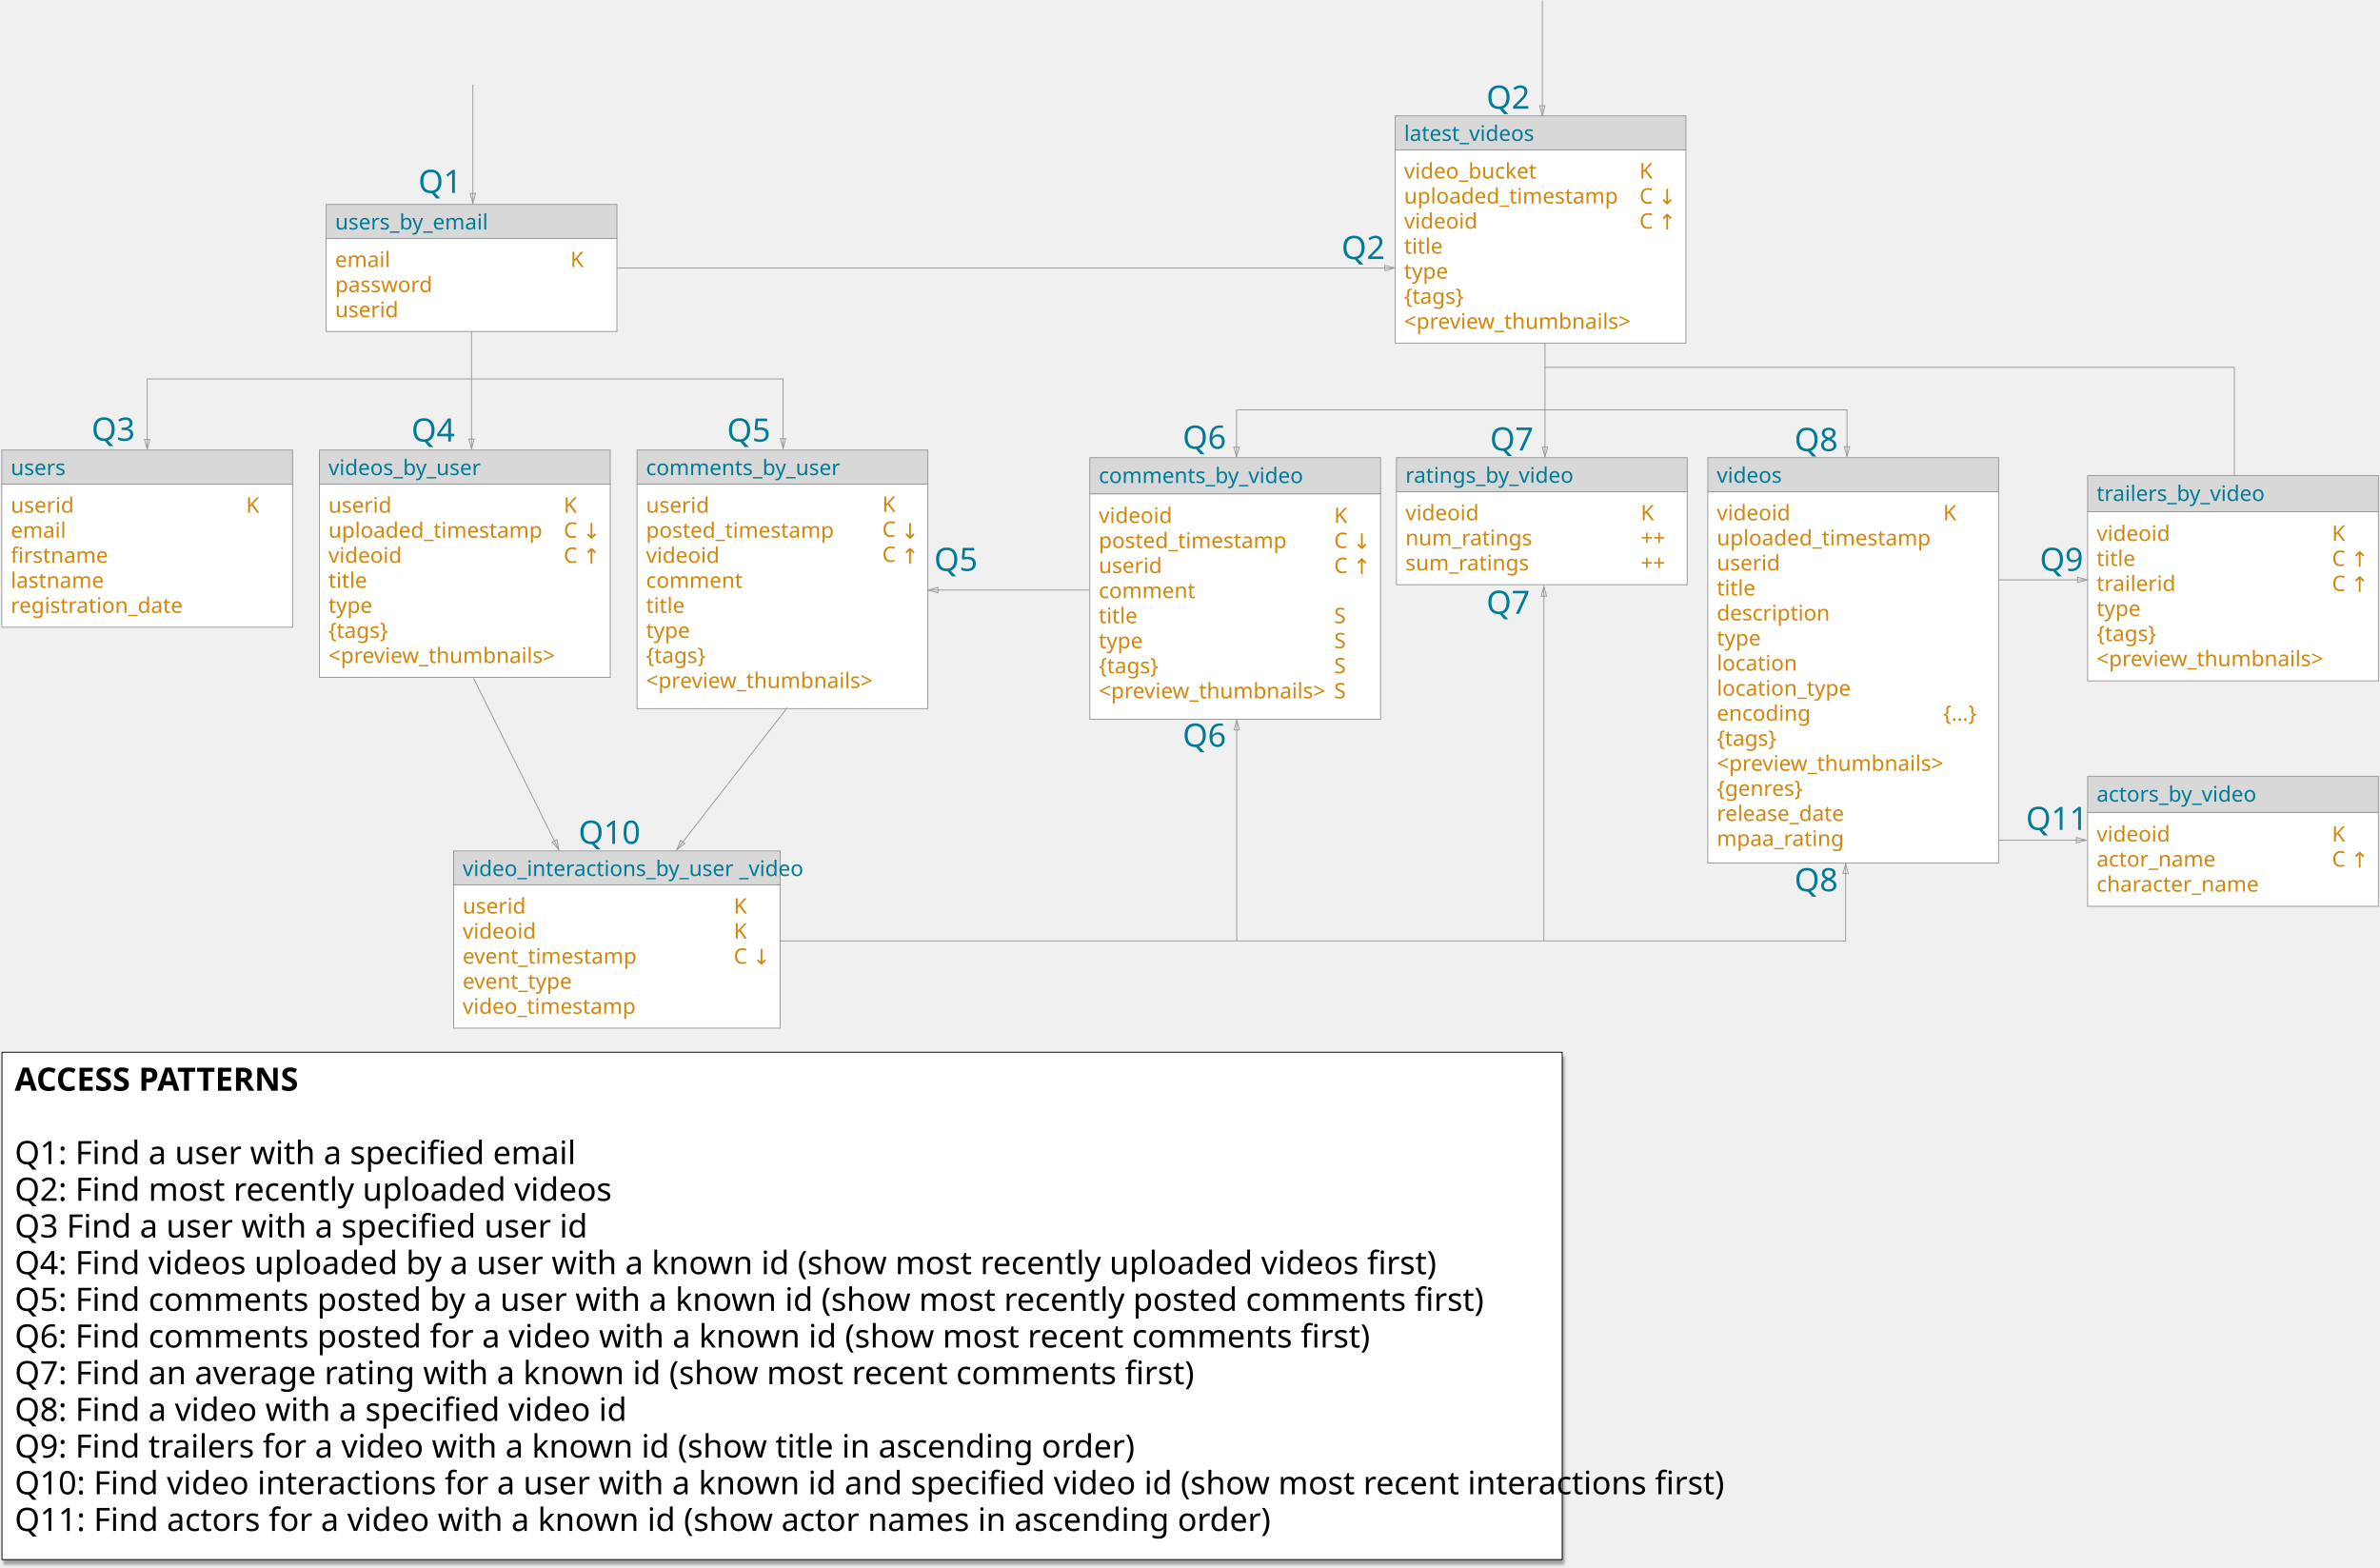
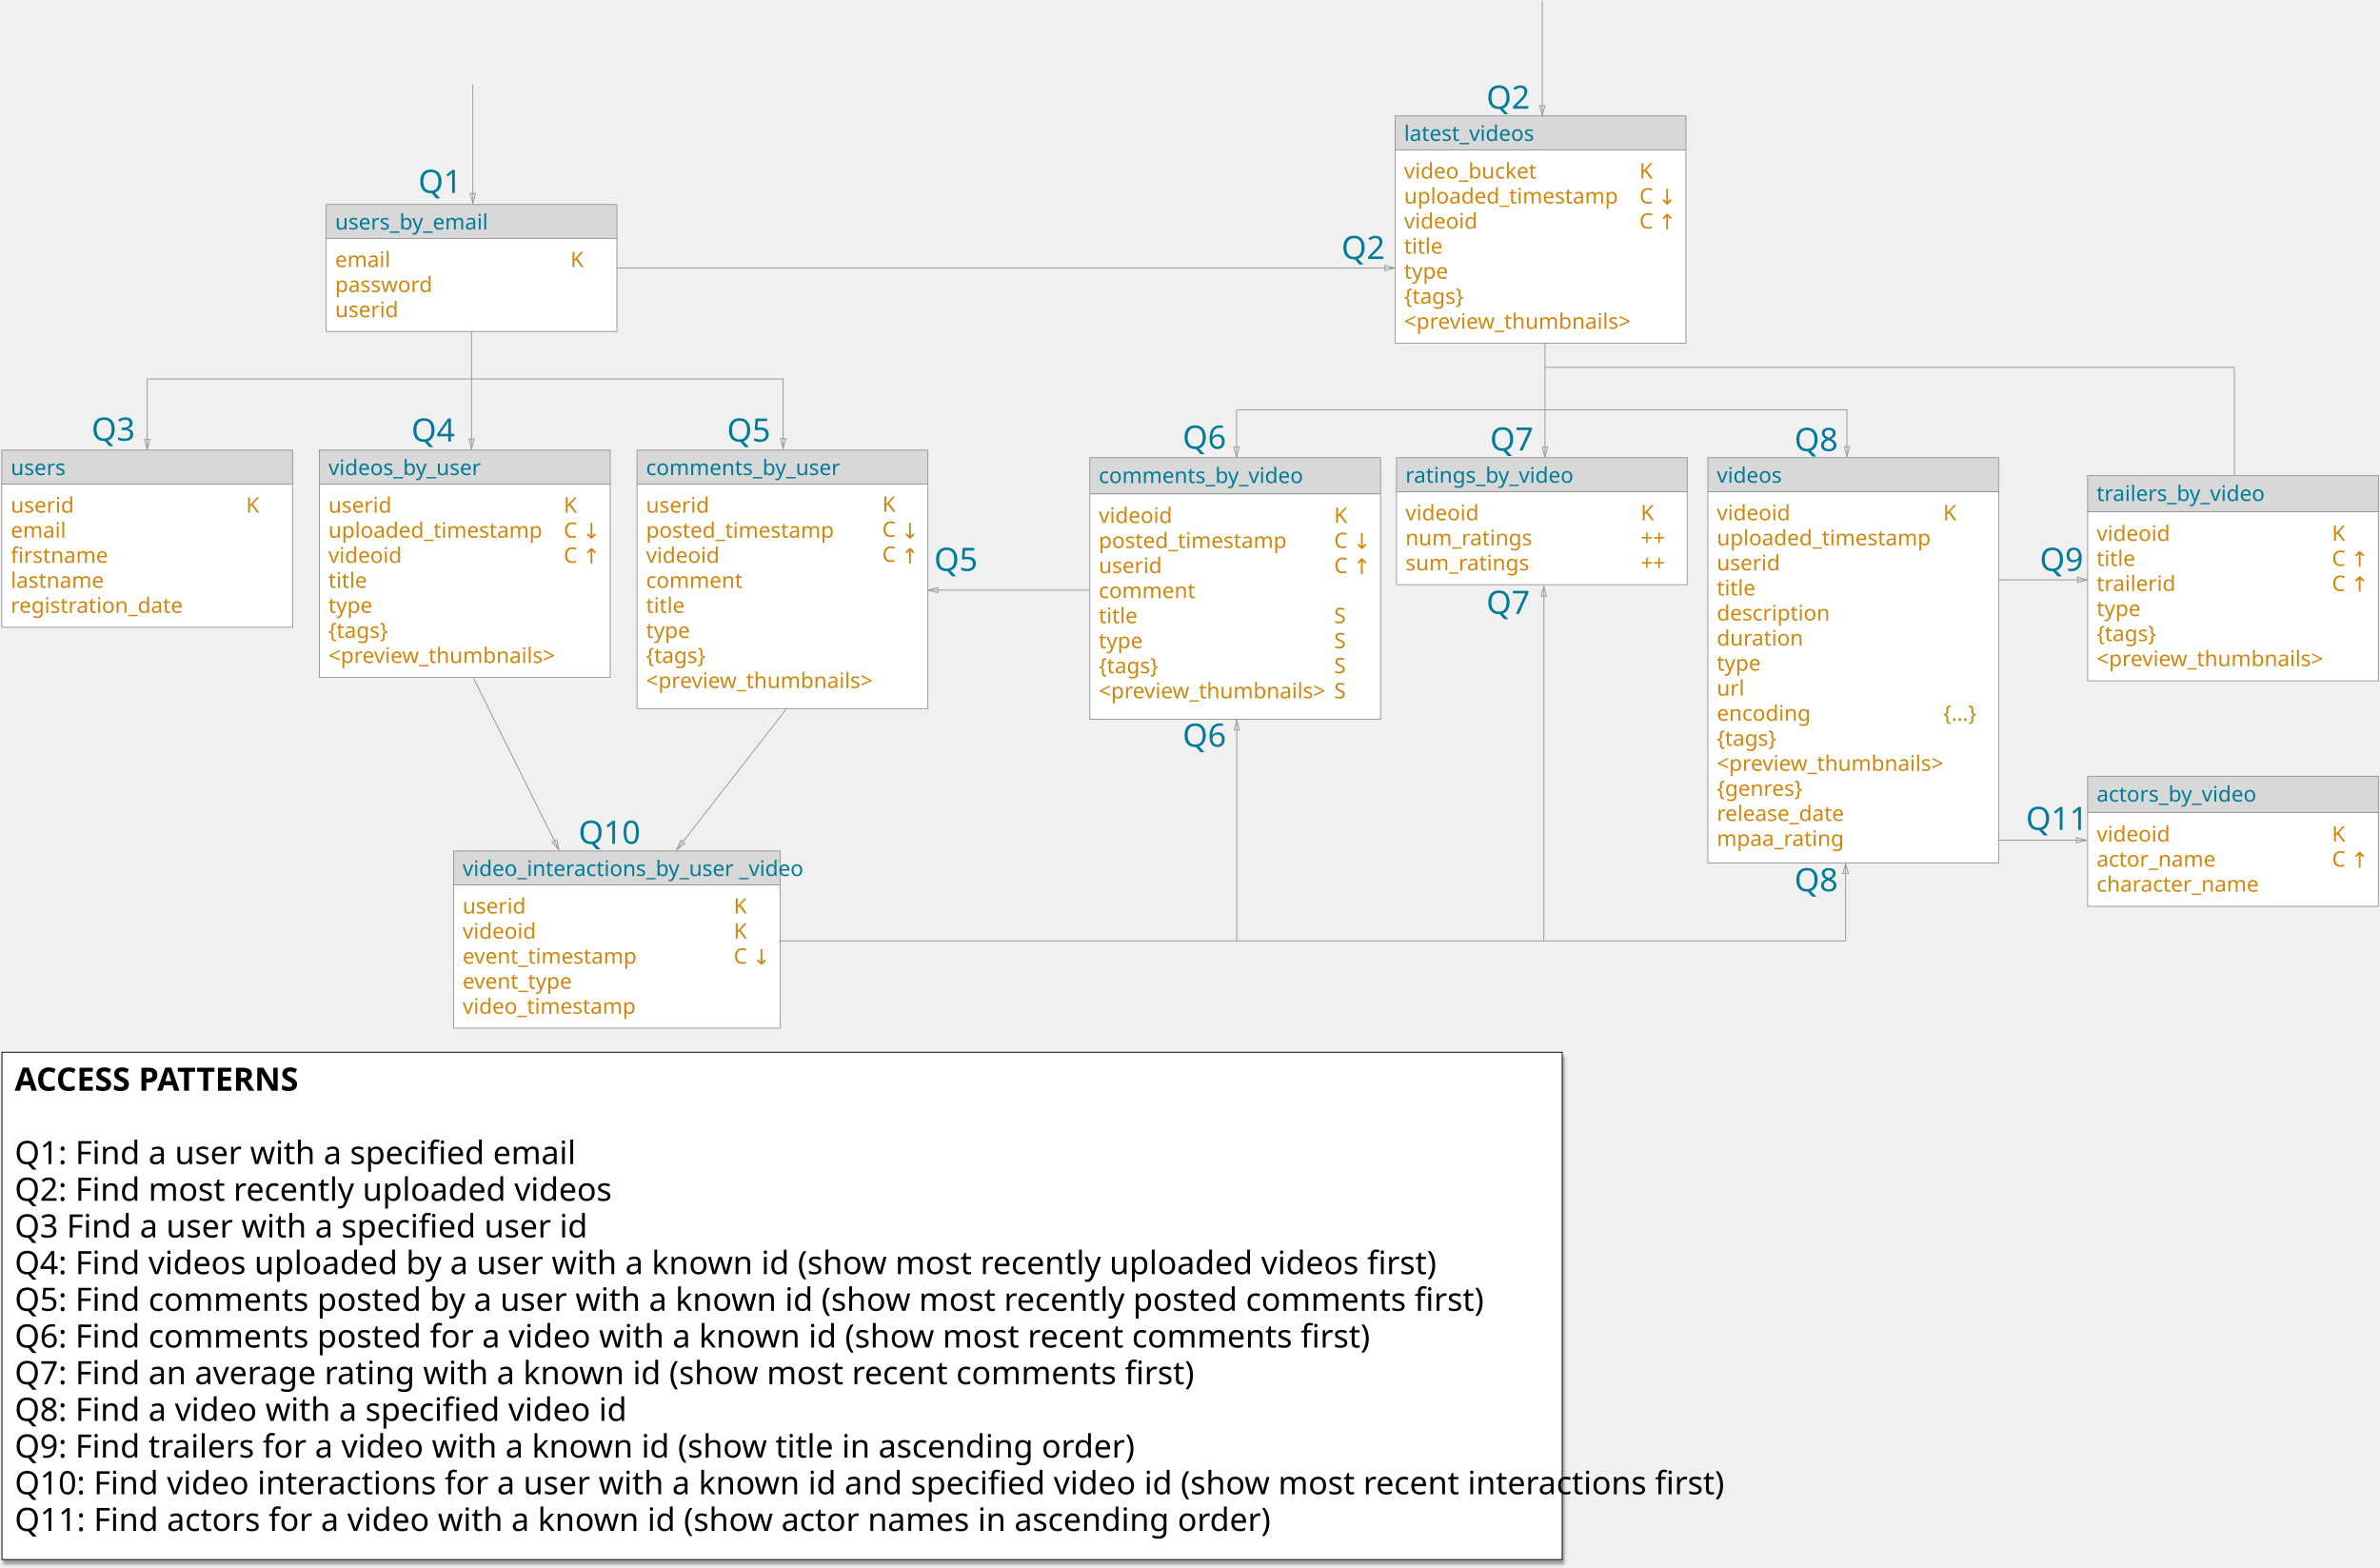
<svg xmlns="http://www.w3.org/2000/svg" width="2660px" height="1752px" viewBox="0 0 2660 1752" version="1.1">
  <defs>
    <filter x="-50%" y="-50%" width="200%" height="200%" filterUnits="objectBoundingBox" id="filter-1">
      <feOffset dx="2" dy="5" in="SourceAlpha" result="shadowOffsetOuter1" />
      <feGaussianBlur stdDeviation="2" in="shadowOffsetOuter1" result="shadowBlurOuter1" />
      <feColorMatrix values="0 0 0 0 0   0 0 0 0 0   0 0 0 0 0  0 0 0 0.35 0" in="shadowBlurOuter1" type="matrix" result="shadowMatrixOuter1" />
      <feMerge>
        <feMergeNode in="shadowMatrixOuter1" />
        <feMergeNode in="SourceGraphic" />
      </feMerge>
    </filter>
  </defs>
  <g id="Page-1" stroke="none" stroke-width="1" fill="none" fill-rule="evenodd">
    <g id="video_rating" transform="translate(1560.75, 511.5)">
      <rect id="Body" stroke="#979797" fill="#FFFFFF" x="0" y="38" width="325" height="104" />
      <rect id="Header" stroke="#979797" fill="#D8D8D8" x="0" y="0" width="325" height="38" />
      <text id="ratings_by_video" font-family="Gill Sans" font-size="24" font-weight="normal" fill="#007B98">
        <tspan x="10" y="28">ratings_by_video</tspan>
      </text>
      <text id="videoid" fill="#D1870D" font-family="Gill Sans" font-size="24" font-weight="normal">
        <tspan x="10" y="70">videoid</tspan>
        <tspan x="10" y="98">num_ratings</tspan>
        <tspan x="10" y="126">sum_ratings</tspan>
      </text>
      <text id="K" font-family="Gill Sans" font-size="24" font-weight="normal" fill="#D1870D">
        <tspan x="273" y="70">K</tspan>
        <tspan x="273" y="98">++</tspan>
        <tspan x="273" y="126">++</tspan>
      </text>
    </g>
    <g id="comments_by_video" transform="translate(1218, 511.5)">
      <rect id="Body" stroke="#979797" fill="#FFFFFF" x="0" y="40.375" width="325" height="252" />
      <rect id="Header" stroke="#979797" fill="#D8D8D8" x="0" y="0" width="325" height="40.375" />
      <text font-family="Gill Sans" font-size="24" font-weight="normal" fill="#007B98">
        <tspan x="10" y="28.375">comments_by_video</tspan>
      </text>
      <text id="videoid" fill="#D1870D" font-family="Gill Sans" font-size="24" font-weight="normal">
        <tspan x="10" y="73">videoid</tspan>
        <tspan x="10" y="101">posted_timestamp</tspan>
        <tspan x="10" y="129" fill="#D1870E">userid</tspan>
        <tspan x="69.73" y="129" />
        <tspan x="10" y="157" fill="#D1870E">comment</tspan>
        <tspan x="102.25" y="157" />
        <tspan x="10" y="185">title</tspan>
        <tspan x="10" y="213">type</tspan>
        <tspan x="10" y="241">{tags}</tspan>
        <tspan x="10" y="269" fill="#D1870E">&lt;preview_thumbnails&gt;</tspan>
      </text>
      <text id="K" font-family="Gill Sans" font-size="24" font-weight="normal" fill="#D1870D">
        <tspan x="273" y="73">K</tspan>
        <tspan x="273" y="101">C</tspan>
        <tspan x="273" y="129">C</tspan>
        <tspan x="273" y="157" />
        <tspan x="273" y="185">S</tspan>
        <tspan x="273" y="213">S</tspan>
        <tspan x="273" y="241">S</tspan>
        <tspan x="273" y="269">S</tspan>
      </text>
      <text id="Ordering-Copy" font-family="Lucida Grande" font-size="24" font-weight="normal" fill="#D1870E">
        <tspan x="294" y="74" />
        <tspan x="294" y="102">↓</tspan>
        <tspan x="294" y="130">↑</tspan>
      </text>
    </g>
    <g id="comments_by_video-copy" transform="translate(2333.25, 867.5355)">
      <rect id="Body" stroke="#979797" fill="#FFFFFF" x="0" y="40.375" width="325" height="105" />
      <rect id="Header" stroke="#979797" fill="#D8D8D8" x="0" y="0" width="325" height="40.375" />
      <text id="actors_by_video" font-family="Gill Sans" font-size="24" font-weight="normal" fill="#007B98">
        <tspan x="10" y="28.375">actors_by_video</tspan>
      </text>
      <text id="videoid" fill="#D1870D" font-family="Gill Sans" font-size="24" font-weight="normal">
        <tspan x="10" y="73">videoid</tspan>
        <tspan x="10" y="101">actor_name</tspan>
        <tspan x="10" y="129">character_name</tspan>
      </text>
      <text id="K" font-family="Gill Sans" font-size="24" font-weight="normal" fill="#D1870D">
        <tspan x="273" y="73">K</tspan>
        <tspan x="273" y="101">C</tspan>
      </text>
      <text id="Ordering-Copy" font-family="Lucida Grande" font-size="24" font-weight="normal" fill="#D1870E">
        <tspan x="294" y="74" />
        <tspan x="294" y="102">↑</tspan>
      </text>
    </g>
    <g id="comments_by_video-copy-2" transform="translate(2333.25, 531.5355)">
      <rect id="Body" stroke="#979797" fill="#FFFFFF" x="0" y="40.375" width="325" height="189" />
      <rect id="Header" stroke="#979797" fill="#D8D8D8" x="0" y="0" width="325" height="40.375" />
      <text id="trailers_by_video" font-family="Gill Sans" font-size="24" font-weight="normal" fill="#007B98">
        <tspan x="10" y="28.375">trailers_by_video</tspan>
      </text>
      <text id="videoid" fill="#D1870D" font-family="Gill Sans" font-size="24" font-weight="normal">
        <tspan x="10" y="73">videoid</tspan>
        <tspan x="10" y="101" fill="#D1870E">title</tspan>
        <tspan x="48.004" y="101" />
        <tspan x="10" y="129">trailerid</tspan>
        <tspan x="86.758" y="129" fill="#D1870E" />
        <tspan x="10" y="157" fill="#D1870E">type</tspan>
        <tspan x="10" y="185" fill="#D1870E">{tags}</tspan>
        <tspan x="10" y="213" fill="#D1870E">&lt;preview_thumbnails&gt;</tspan>
      </text>
      <text id="K" font-family="Gill Sans" font-size="24" font-weight="normal" fill="#D1870D">
        <tspan x="273" y="73">K</tspan>
        <tspan x="273" y="101">C</tspan>
        <tspan x="273" y="129">C</tspan>
      </text>
      <text id="Ordering-Copy" font-family="Lucida Grande" font-size="24" font-weight="normal" fill="#D1870E">
        <tspan x="294" y="74" />
        <tspan x="294" y="102">↑</tspan>
        <tspan x="294" y="130">↑</tspan>
      </text>
    </g>
    <g id="comments_by_user-copy" transform="translate(712, 503)">
      <rect id="Body" stroke="#979797" fill="#FFFFFF" x="0" y="38" width="325" height="251" />
      <rect id="Header" stroke="#979797" fill="#D8D8D8" x="0" y="0" width="325" height="38" />
      <text id="comments_by_user" font-family="Gill Sans" font-size="24" font-weight="normal" fill="#007B98">
        <tspan x="10" y="28">comments_by_user</tspan>
      </text>
      <text id="userid" fill="#D1870D" font-family="Gill Sans" font-size="24" font-weight="normal">
        <tspan x="10" y="70">userid</tspan>
        <tspan x="10" y="98">posted_timestamp</tspan>
        <tspan x="10" y="126" fill="#D1870E">videoid</tspan>
        <tspan x="80.242" y="126" />
        <tspan x="10" y="154">comment</tspan>
        <tspan x="10" y="182">title</tspan>
        <tspan x="10" y="210">type</tspan>
        <tspan x="10" y="238">{tags}</tspan>
        <tspan x="10" y="266" fill="#D1870E">&lt;preview_thumbnails&gt;</tspan>
        <tspan x="232.094" y="266" />
      </text>
      <text id="K" font-family="Gill Sans" font-size="24" font-weight="normal" fill="#D1870D">
        <tspan x="274" y="69">K</tspan>
        <tspan x="274" y="97">C</tspan>
        <tspan x="274" y="125">C</tspan>
      </text>
      <text id="Ordering-Copy-5" font-family="Lucida Grande" font-size="24" font-weight="normal" fill="#D1870E">
        <tspan x="295" y="71" />
        <tspan x="295" y="99">↓</tspan>
        <tspan x="295" y="127">↑</tspan>
      </text>
    </g>
    <g id="videos_by_user" transform="translate(357, 503)">
      <rect id="Body" stroke="#979797" fill="#FFFFFF" x="0" y="38" width="325" height="216" />
      <rect id="Header" stroke="#979797" fill="#D8D8D8" x="0" y="0" width="325" height="38" />
      <text font-family="Gill Sans" font-size="24" font-weight="normal" fill="#007B98">
        <tspan x="10" y="28">videos_by_user</tspan>
      </text>
      <text id="userid" fill="#D1870D" font-family="Gill Sans" font-size="24" font-weight="normal">
        <tspan x="10" y="70">userid</tspan>
        <tspan x="10" y="98">uploaded_timestamp</tspan>
        <tspan x="10" y="126">videoid</tspan>
        <tspan x="10" y="154">title</tspan>
        <tspan x="10" y="182">type</tspan>
        <tspan x="10" y="210">{tags}</tspan>
        <tspan x="10" y="238" fill="#D1870E">&lt;preview_thumbnails&gt;</tspan>
      </text>
      <text id="K" font-family="Gill Sans" font-size="24" font-weight="normal" fill="#D1870D">
        <tspan x="273" y="70">K</tspan>
        <tspan x="273" y="98">C</tspan>
        <tspan x="273" y="126">C</tspan>
      </text>
      <text id="Ordering-Copy-2" font-family="Lucida Grande" font-size="24" font-weight="normal" fill="#D1870E">
        <tspan x="294" y="71" />
        <tspan x="294" y="99">↓</tspan>
        <tspan x="294" y="127">↑</tspan>
      </text>
    </g>
    <g id="latest_videos" transform="translate(1559.25, 129.5)">
      <rect id="Body" stroke="#979797" fill="#FFFFFF" x="0" y="38" width="325" height="216" />
      <rect id="Header" stroke="#979797" fill="#D8D8D8" x="0" y="0" width="325" height="38" />
      <text font-family="Gill Sans" font-size="24" font-weight="normal" fill="#007B98">
        <tspan x="10" y="28">latest_videos</tspan>
      </text>
      <text id="video_bucket" fill="#D1870D" font-family="Gill Sans" font-size="24" font-weight="normal">
        <tspan x="10" y="70">video_bucket</tspan>
        <tspan x="10" y="98">uploaded_timestamp</tspan>
        <tspan x="10" y="126">videoid</tspan>
        <tspan x="10" y="154">title</tspan>
        <tspan x="10" y="182">type</tspan>
        <tspan x="10" y="210">{tags}</tspan>
        <tspan x="10" y="238">&lt;preview_thumbnails&gt;</tspan>
      </text>
      <text id="K" font-family="Gill Sans" font-size="24" font-weight="normal" fill="#D1870D">
        <tspan x="273" y="70">K</tspan>
        <tspan x="273" y="98">C</tspan>
        <tspan x="273" y="126">C</tspan>
      </text>
      <text id="Ordering-Copy-6" font-family="Lucida Grande" font-size="24" font-weight="normal" fill="#D1870E">
        <tspan x="294" y="71" />
        <tspan x="294" y="99">↓</tspan>
        <tspan x="294" y="127">↑</tspan>
      </text>
    </g>
    <g id="videos" transform="translate(1908.75, 511.5)">
      <rect id="Body" stroke="#979797" fill="#FFFFFF" x="0" y="38" width="325" height="415" />
      <rect id="Header" stroke="#979797" fill="#D8D8D8" x="0" y="0" width="325" height="38" />
      <text font-family="Gill Sans" font-size="24" font-weight="normal" fill="#007B98">
        <tspan x="10" y="28">videos</tspan>
      </text>
      <text id="videoid" fill="#D1870D" font-family="Gill Sans" font-size="24" font-weight="normal">
        <tspan x="10" y="70">videoid</tspan>
        <tspan x="10" y="98" fill="#D1870E">uploaded_timestamp</tspan>
        <tspan x="10" y="126" fill="#D1870E">userid</tspan>
        <tspan x="10" y="154" fill="#D1870E">title</tspan>
        <tspan x="48.004" y="154" />
        <tspan x="10" y="182">description</tspan>
-         <tspan x="118.738" y="182" fill="#D1870E" />
-         <tspan x="10" y="210" fill="#D1870E">type</tspan>
-         <tspan x="52" y="210" />
-         <tspan x="10" y="238" fill="#D1870E">location</tspan>
-         <tspan x="10" y="266" fill="#D1870E">location_type</tspan>
-         <tspan x="142.996" y="266" />
+         <tspan x="10" y="210">duration</tspan>
+         <tspan x="92.477" y="210" fill="#D1870E" />
+         <tspan x="10" y="238" fill="#D1870E">type</tspan>
+         <tspan x="52" y="238" />
+         <tspan x="10" y="266" fill="#D1870E">url</tspan>
+         <tspan x="36.766" y="266" />
        <tspan x="10" y="294">encoding</tspan>
        <tspan x="10" y="322" fill="#D1870E">{tags}</tspan>
        <tspan x="10" y="350" fill="#D1870E">&lt;preview_thumbnails&gt;</tspan>
        <tspan x="10" y="378" fill="#D1870E">{genres}</tspan>
        <tspan x="89.477" y="378" />
        <tspan x="10" y="406" fill="#D1870E">release_date</tspan>
        <tspan x="10" y="434" fill="#D1870E">mpaa_rating</tspan>
        <tspan x="129.473" y="434" />
      </text>
      <text id="K" font-family="Gill Sans" font-size="24" font-weight="normal">
        <tspan x="263" y="70" fill="#D1870D">K</tspan>
        <tspan x="263" y="98" fill="#D1870D" />
        <tspan x="263" y="126" fill="#D1870D" />
        <tspan x="263" y="154" fill="#D1870D" />
        <tspan x="263" y="182" fill="#D1870D" />
        <tspan x="263" y="210" fill="#D1870D" />
        <tspan x="263" y="238" fill="#D1870D" />
        <tspan x="263" y="266" fill="#D1870D" />
        <tspan x="263" y="294" fill="#D1870E">{…}</tspan>
        <tspan x="302.984" y="294" fill="#D1870D" />
        <tspan x="263" y="322" fill="#D1870D" />
        <tspan x="263" y="350" fill="#D1870D" />
        <tspan x="263" y="378" fill="#D1870D" />
      </text>
    </g>
    <g id="videos-copy-2" transform="translate(507, 951.0355)">
      <rect id="Body" stroke="#979797" fill="#FFFFFF" x="0" y="38" width="365" height="160" />
      <rect id="Header" stroke="#979797" fill="#D8D8D8" x="0" y="0" width="365" height="38" />
      <text id="video_interactions_b" font-family="Gill Sans" font-size="24" font-weight="normal" fill="#007B98">
        <tspan x="10" y="28">video_interactions_by_user _video</tspan>
      </text>
      <text id="userid" fill="#D1870D" font-family="Gill Sans" font-size="24" font-weight="normal">
        <tspan x="10" y="70">userid</tspan>
        <tspan x="10" y="98" fill="#D1870E">videoid</tspan>
        <tspan x="80.242" y="98" />
        <tspan x="10" y="126">event_timestamp</tspan>
        <tspan x="10" y="154">event_type</tspan>
        <tspan x="10" y="182">video_timestamp</tspan>
      </text>
      <text id="K" font-family="Gill Sans" font-size="24" font-weight="normal" fill="#D1870D">
        <tspan x="313" y="70">K</tspan>
        <tspan x="313" y="98">K</tspan>
        <tspan x="313" y="126">C</tspan>
      </text>
      <text id="Ordering-Copy-9" font-family="Lucida Grande" font-size="24" font-weight="normal">
        <tspan x="334" y="71" fill="#D1870D" />
        <tspan x="334" y="99" fill="#D1870D" />
        <tspan x="334" y="127" fill="#D1870E">↓</tspan>
      </text>
    </g>
    <g id="users" transform="translate(2, 503)">
      <rect id="Body" stroke="#979797" fill="#FFFFFF" x="0" y="38" width="325" height="160" />
      <rect id="Header" stroke="#979797" fill="#D8D8D8" x="0" y="0" width="325" height="38" />
      <text id="Video_event" font-family="Gill Sans" font-size="24" font-weight="normal" fill="#007B98">
        <tspan x="10" y="28">users</tspan>
      </text>
      <text id="userid" fill="#D1870D" font-family="Gill Sans" font-size="24" font-weight="normal">
        <tspan x="10" y="70">userid</tspan>
        <tspan x="10" y="98">email</tspan>
        <tspan x="10" y="126">firstname</tspan>
        <tspan x="10" y="154">lastname</tspan>
        <tspan x="10" y="182" fill="#D1870E">registration_date</tspan>
      </text>
      <text id="KKC" font-family="Gill Sans" font-size="24" font-weight="normal" fill="#D1870D">
        <tspan x="273" y="70">K</tspan>
      </text>
    </g>
    <g id="users_by_email" transform="translate(364.5, 228.5)">
      <rect id="Body" stroke="#979797" fill="#FFFFFF" x="0" y="38" width="325" height="104" />
      <rect id="Header" stroke="#979797" fill="#D8D8D8" x="0" y="0" width="325" height="38" />
      <text font-family="Gill Sans" font-size="24" font-weight="normal" fill="#007B98">
        <tspan x="10" y="28">users_by_email</tspan>
      </text>
      <text id="email" fill="#D1870D" font-family="Gill Sans" font-size="24" font-weight="normal">
        <tspan x="10" y="70">email</tspan>
        <tspan x="10" y="98">password</tspan>
        <tspan x="10" y="126">userid</tspan>
      </text>
      <text id="KKC" font-family="Gill Sans" font-size="24" font-weight="normal" fill="#D1870D">
        <tspan x="273" y="70">K</tspan>
      </text>
    </g>
    <path d="M528.5,95 L528.5,227" id="Line" stroke="#979797" stroke-linecap="square" />
    <path id="Line-decoration-1" d="M528.5,227 L531.5,216.2 L525.5,216.2 L528.5,227 Z" stroke="#979797" stroke-linecap="square" />
    <path d="M1723.75,1 L1723.75,129" id="Line-Copy-5" stroke="#979797" stroke-linecap="square" />
    <path id="Line-Copy-5-decoration-1" d="M1723.75,129 L1726.75,118.2 L1720.75,118.2 L1723.75,129 Z" stroke="#979797" stroke-linecap="square" />
    <path d="M529.5,758.5 L624.5,949.5" id="Line-Copy-3" stroke="#979797" stroke-linecap="square" />
    <path id="Line-Copy-3-decoration-1" d="M624.5,949.5 L622.376,938.494 L617.004,941.166 L624.5,949.5 Z" stroke="#979797" stroke-linecap="square" />
    <path d="M1217.5,659.5 L1037.5,659.5" id="Line" stroke="#979797" stroke-linecap="square" />
    <path id="Line-decoration-1" d="M1037.5,659.5 L1048.3,662.5 L1048.3,656.5 L1037.5,659.5 Z" stroke="#979797" stroke-linecap="square" />
    <path d="M1726.75,383.536 L1726.75,510.5" id="Line" stroke="#979797" stroke-linecap="square" />
    <path id="Line-decoration-1" d="M1726.75,510.5 L1729.75,499.7 L1723.75,499.7 L1726.75,510.5 Z" stroke="#979797" stroke-linecap="square" />
    <path d="M2064.5,458 L1383,458" id="Line" stroke="#979797" stroke-linecap="square" />
    <path d="M1382,458.5 L1382,510.536" id="Line" stroke="#979797" stroke-linecap="square" />
    <path id="Line-decoration-1" d="M1382,510.536 L1385,499.736 L1379,499.736 L1382,510.536 Z" stroke="#979797" stroke-linecap="square" />
    <path d="M2064.25,458.5 L2064.25,510" id="Line" stroke="#979797" stroke-linecap="square" />
    <path id="Line-decoration-1" d="M2064.25,510 L2067.25,499.2 L2061.25,499.2 L2064.25,510 Z" stroke="#979797" stroke-linecap="square" />
    <path d="M1382.25,1051.5 L1382.25,805" id="Line" stroke="#979797" stroke-linecap="square" />
    <path id="Line-decoration-1" d="M1382.25,805 L1379.25,815.8 L1385.25,815.8 L1382.25,805 Z" stroke="#979797" stroke-linecap="square" />
    <path d="M1725.5,1050.563 L1725.5,655.5" id="Line" stroke="#979797" stroke-linecap="square" />
    <path id="Line-decoration-1" d="M1725.5,655.5 L1722.5,666.3 L1728.5,666.3 L1725.5,655.5 Z" stroke="#979797" stroke-linecap="square" />
    <path d="M2062.75,1050.5 L2062.75,965.5" id="Line" stroke="#979797" stroke-linecap="square" />
    <path id="Line-decoration-1" d="M2062.75,965.5 L2059.75,976.3 L2065.75,976.3 L2062.75,965.5 Z" stroke="#979797" stroke-linecap="square" />
    <path d="M2063,1051.536 L871.5,1051.536" id="Line" stroke="#979797" stroke-linecap="square" />
    <path d="M689.75,299.5 L1558.5,299.5" id="Line" stroke="#979797" stroke-linecap="square" />
    <path id="Line-decoration-1" d="M1558.5,299.5 L1547.7,296.5 L1547.7,302.5 L1558.5,299.5 Z" stroke="#979797" stroke-linecap="square" />
    <path d="M164.5,424.536 L164.5,502" id="Line" stroke="#979797" stroke-linecap="square" />
    <path id="Line-decoration-1" d="M164.5,502 L167.5,491.2 L161.5,491.2 L164.5,502 Z" stroke="#979797" stroke-linecap="square" />
    <path d="M875,423.5 L164.5,423.5" id="Line" stroke="#979797" stroke-linecap="square" />
    <path d="M2233.75,939.036 L2331.5,939.036" id="Line" stroke="#979797" stroke-linecap="square" />
    <path id="Line-decoration-1" d="M2331.5,939.036 L2320.7,936.036 L2320.7,942.036 L2331.5,939.036 Z" stroke="#979797" stroke-linecap="square" />
    <path d="M2234.5,648.036 L2332.75,648.036" id="Line-Copy-2" stroke="#979797" stroke-linecap="square" />
    <path id="Line-Copy-2-decoration-1" d="M2332.75,648.036 L2321.95,645.036 L2321.95,651.036 L2332.75,648.036 Z" stroke="#979797" stroke-linecap="square" />
    <text id="Q3" font-family="Gill Sans" font-size="36" font-weight="normal" fill="#007B98">
      <tspan x="102.25" y="492.5">Q3</tspan>
    </text>
    <text id="Q1" font-family="Gill Sans" font-size="36" font-weight="normal" fill="#007B98">
      <tspan x="467.5" y="215.595">Q1</tspan>
    </text>
    <text id="Q2" font-family="Gill Sans" font-size="36" font-weight="normal" fill="#007B98">
      <tspan x="1499.25" y="289.5">Q2</tspan>
    </text>
    <text id="Q2-Copy" font-family="Gill Sans" font-size="36" font-weight="normal" fill="#007B98">
      <tspan x="1661.25" y="121.5">Q2</tspan>
    </text>
    <text id="Q5" font-family="Gill Sans" font-size="36" font-weight="normal" fill="#007B98">
      <tspan x="812.5" y="493.5">Q5</tspan>
    </text>
    <text id="Q5" font-family="Gill Sans" font-size="36" font-weight="normal" fill="#007B98">
      <tspan x="1044" y="638">Q5</tspan>
    </text>
    <text id="Q6" font-family="Gill Sans" font-size="36" font-weight="normal" fill="#007B98">
      <tspan x="1321.75" y="501.5">Q6</tspan>
    </text>
    <text id="Q7" font-family="Gill Sans" font-size="36" font-weight="normal" fill="#007B98">
      <tspan x="1665.25" y="503.5">Q7</tspan>
    </text>
    <text id="Q8" font-family="Gill Sans" font-size="36" font-weight="normal" fill="#007B98">
      <tspan x="2005.5" y="504.036">Q8</tspan>
    </text>
    <text id="Q11" font-family="Gill Sans" font-size="36" font-weight="normal" fill="#007B98">
      <tspan x="2264.25" y="927.536">Q11</tspan>
    </text>
    <text id="Q9" font-family="Gill Sans" font-size="36" font-weight="normal" fill="#007B98">
      <tspan x="2279.75" y="638">Q9</tspan>
    </text>
    <text id="Q8" font-family="Gill Sans" font-size="36" font-weight="normal" fill="#007B98">
      <tspan x="2005.5" y="996.095">Q8</tspan>
    </text>
    <text id="Q7" font-family="Gill Sans" font-size="36" font-weight="normal" fill="#007B98">
      <tspan x="1661.25" y="686">Q7</tspan>
    </text>
    <text id="Q4" font-family="Gill Sans" font-size="36" font-weight="normal" fill="#007B98">
      <tspan x="459.75" y="493.5">Q4</tspan>
    </text>
    <text id="Q10" font-family="Gill Sans" font-size="36" font-weight="normal" fill="#007B98">
      <tspan x="646.5" y="943.036">Q10</tspan>
    </text>
    <text id="Q6" font-family="Gill Sans" font-size="36" font-weight="normal" fill="#007B98">
      <tspan x="1321.75" y="834.536">Q6</tspan>
    </text>
    <path d="M875.25,423.5 L875.25,501" id="Line" stroke="#979797" stroke-linecap="square" />
    <path id="Line-decoration-1" d="M875.25,501 L878.25,490.2 L872.25,490.2 L875.25,501 Z" stroke="#979797" stroke-linecap="square" />
    <path d="M527,370.5 L527,501.5" id="Line" stroke="#979797" stroke-linecap="square" />
    <path id="Line-decoration-1" d="M527,501.5 L530,490.7 L524,490.7 L527,501.5 Z" stroke="#979797" stroke-linecap="square" />
    <path d="M879.5,791.5 L756.5,949.5" id="Line" stroke="#979797" stroke-linecap="square" />
    <path id="Line-decoration-1" d="M756.5,949.5 L765.502,942.821 L760.767,939.135 L756.5,949.5 Z" stroke="#979797" stroke-linecap="square" />
    <path d="M2497.25,531.036 L2497.25,411.5" id="Line" stroke="#979797" stroke-linecap="square" />
    <path d="M2497.25,410.536 L1727,410.536" id="Line" stroke="#979797" stroke-linecap="square" />
    <g id="Access-Patterns" transform="translate(2, 1176)">
      <rect id="Rectangle-29" stroke="#000000" fill="#FFFFFF" filter="url(#filter-1)" x="0.217" y="0" width="1743.783" height="567" />
      <text id="ACCESS-PATTERNS" font-family="Gill Sans" font-size="36" font-weight="bold" fill="#000000">
        <tspan x="14.419" y="43">ACCESS PATTERNS</tspan>
        <tspan x="14.419" y="84" font-weight="normal" />
        <tspan x="14.419" y="125" font-weight="normal">Q1: Find a user with a specified email</tspan>
        <tspan x="14.419" y="166" font-weight="normal">Q2: Find most recently uploaded videos</tspan>
        <tspan x="14.419" y="207" font-weight="normal">Q3 Find a user with a specified user id</tspan>
        <tspan x="14.419" y="248" font-weight="normal">Q4: Find videos uploaded by a user with a known id (show most recently uploaded videos first)</tspan>
        <tspan x="14.419" y="289" font-weight="normal">Q5: Find comments posted by a user with a known id (show most recently posted comments first)</tspan>
        <tspan x="14.419" y="330" font-weight="normal">Q6: Find comments posted for a video with a known id (show most recent comments first)</tspan>
        <tspan x="14.419" y="371" font-weight="normal">Q7: Find an average rating with a known id (show most recent comments first)</tspan>
        <tspan x="14.419" y="412" font-weight="normal">Q8: Find a video with a specified video id</tspan>
        <tspan x="14.419" y="453" font-weight="normal">Q9: Find trailers for a video with a known id (show title in ascending order)</tspan>
        <tspan x="14.419" y="494" font-weight="normal">Q10: Find video interactions for a user with a known id and specified video id (show most recent interactions first)</tspan>
        <tspan x="14.419" y="535" font-weight="normal">Q11: Find actors for a video with a known id (show actor names in ascending order)</tspan>
      </text>
    </g>
  </g>
</svg>
